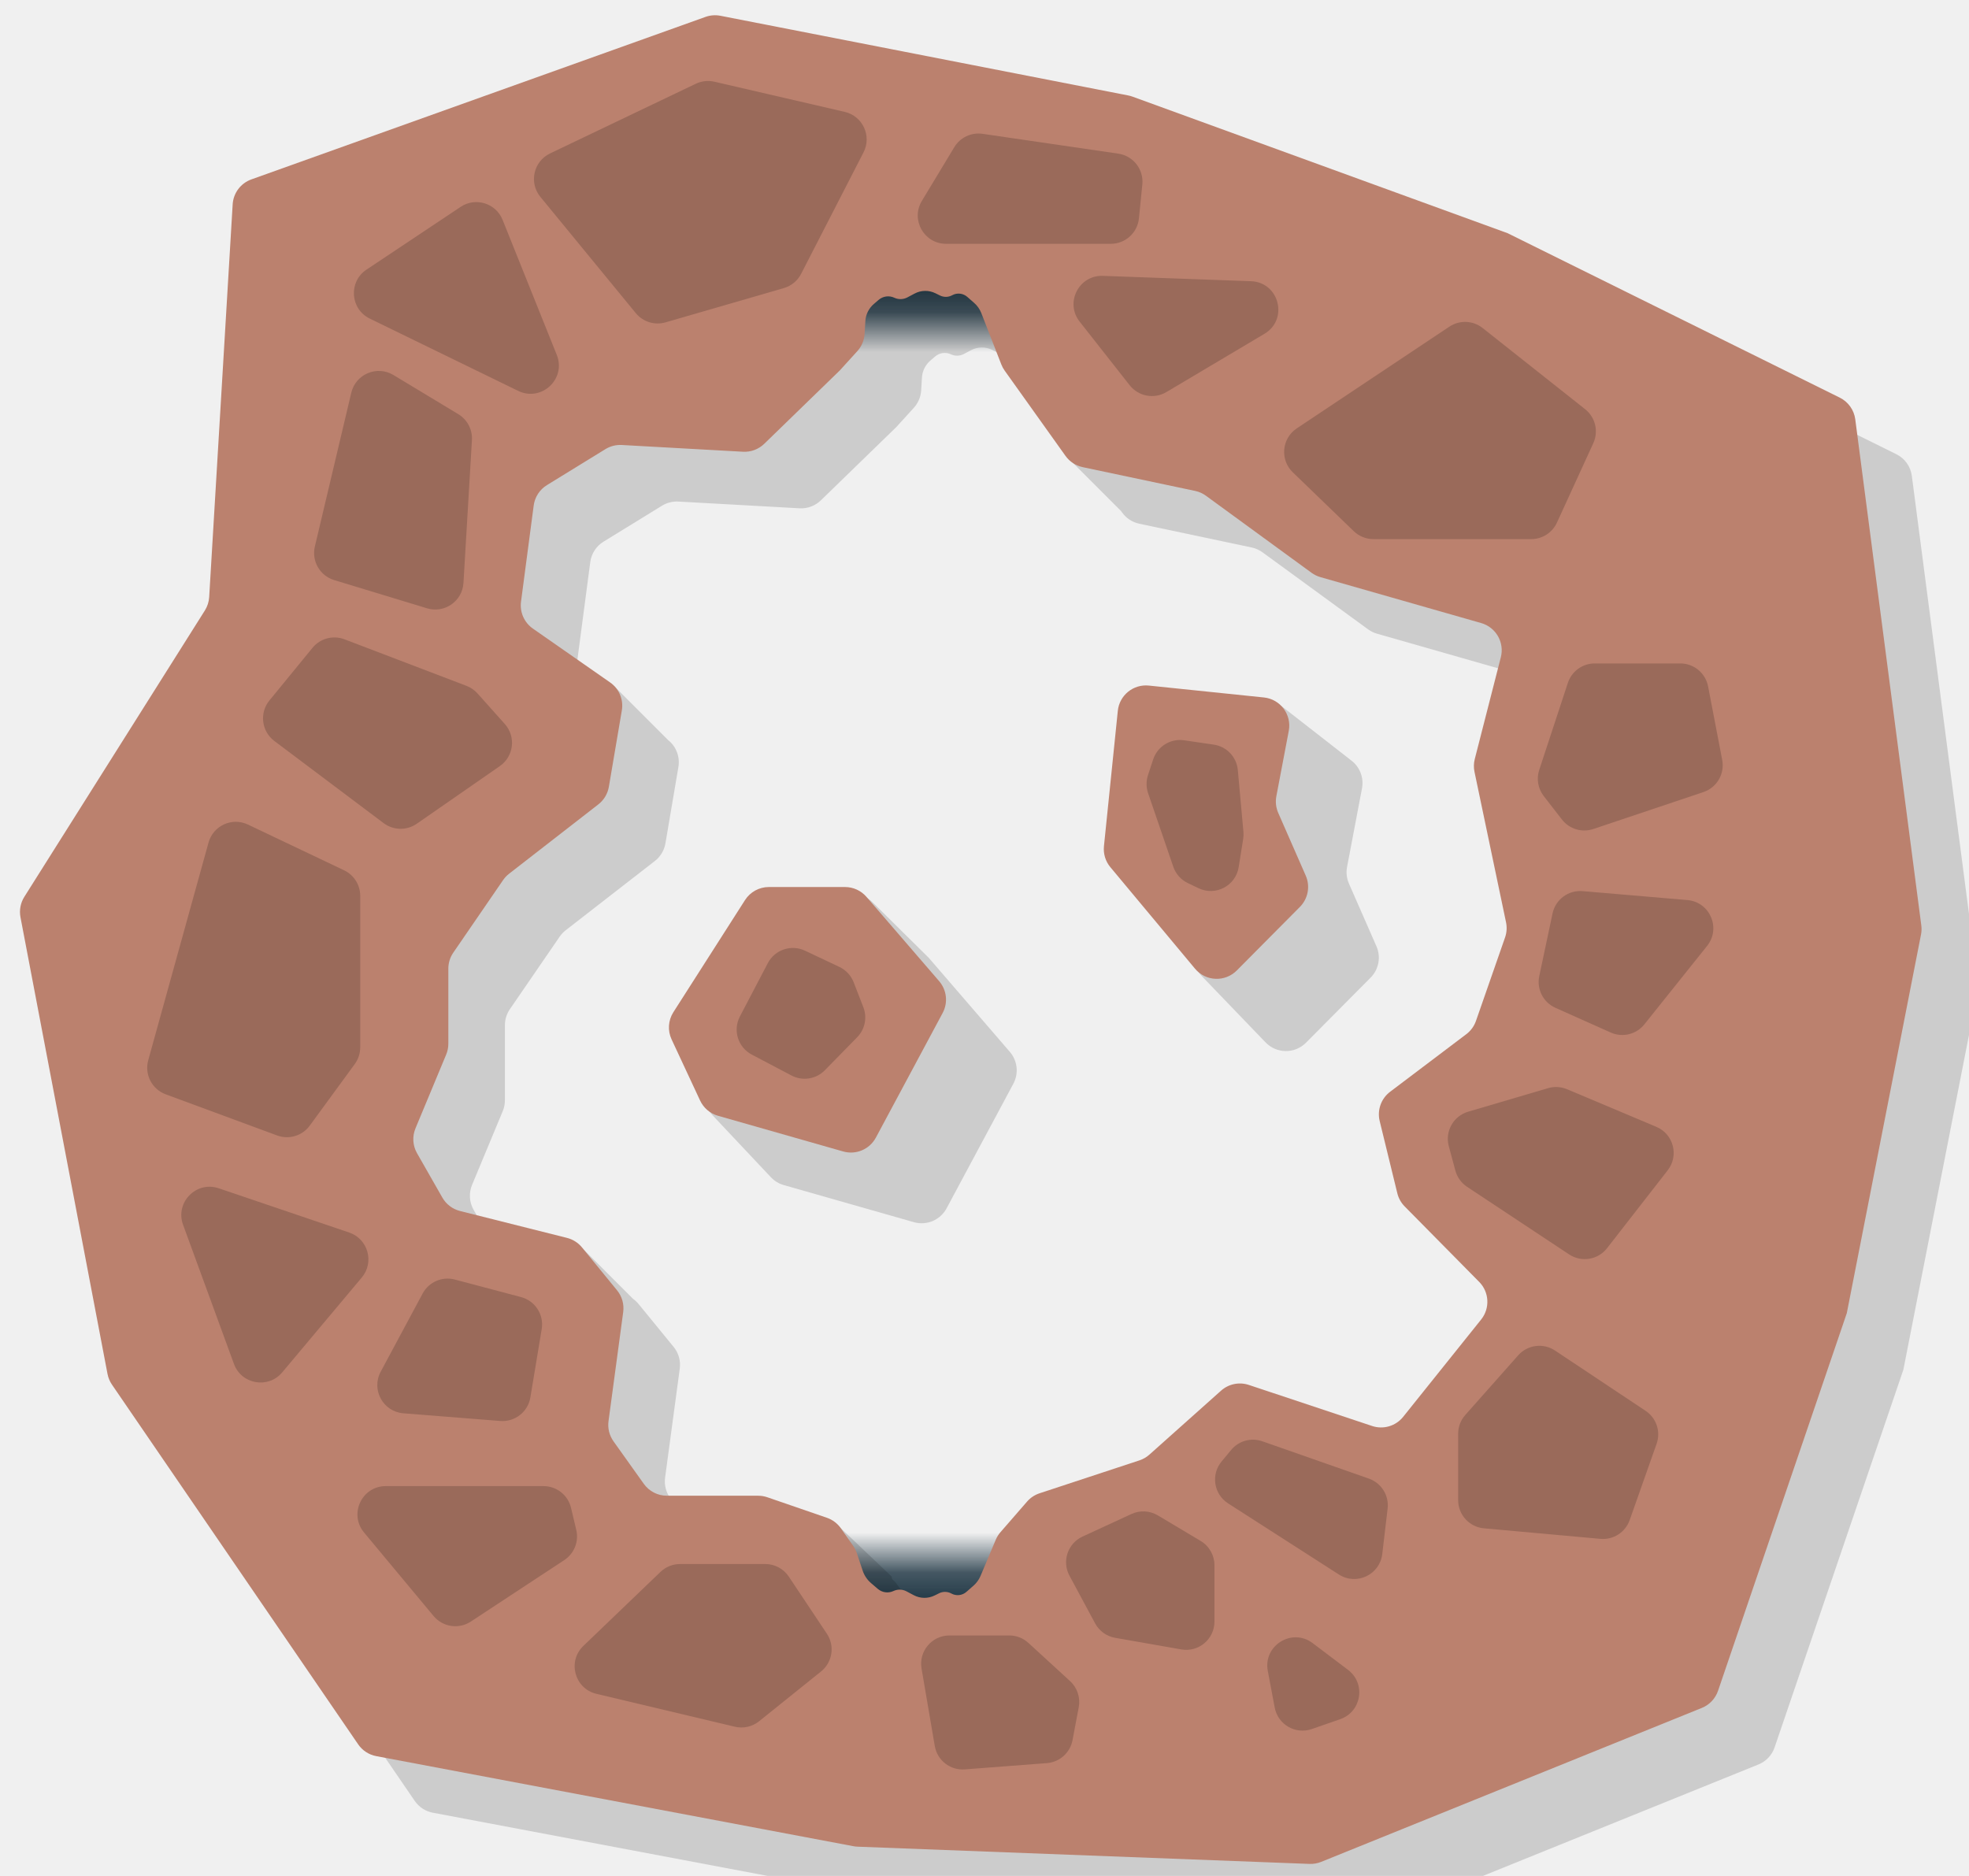
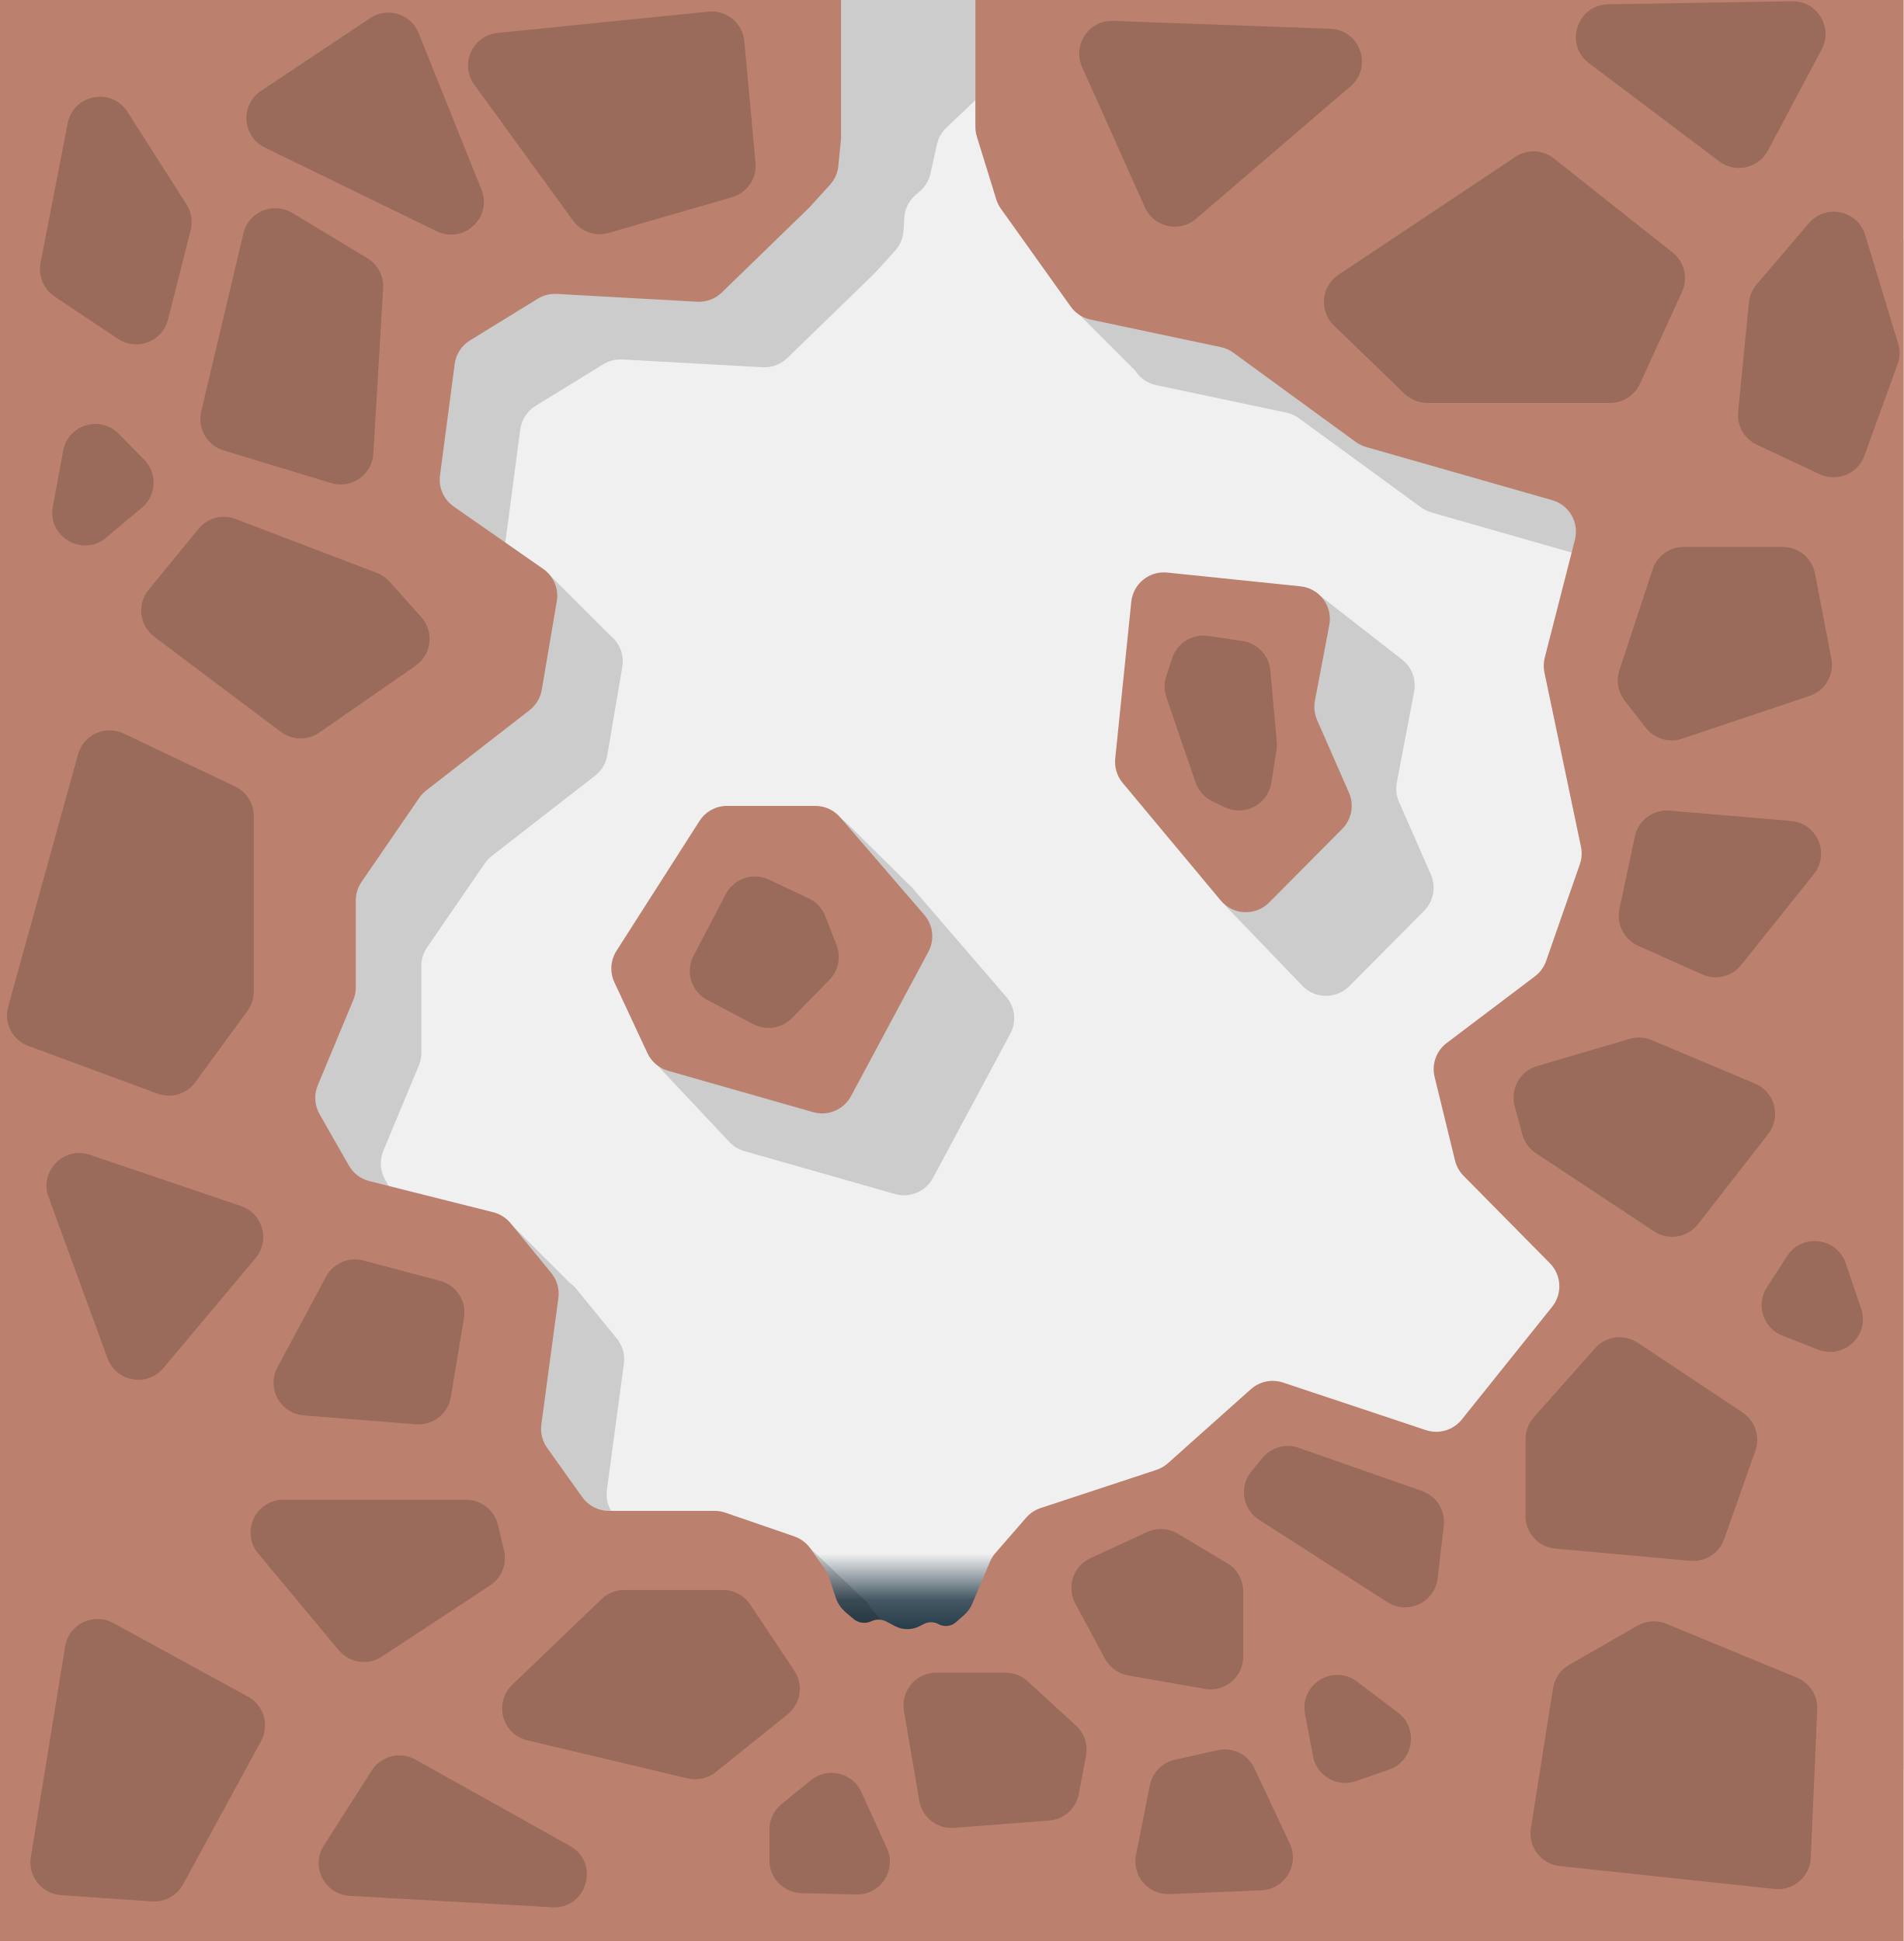
- <svg xmlns="http://www.w3.org/2000/svg" width="6961" height="6632" viewBox="0 0 6961 6632" fill="none">
+ <svg xmlns="http://www.w3.org/2000/svg" width="5810" height="5925" viewBox="0 0 5810 5925" fill="none">
  <g id="walls" clip-path="url(#clip0_2237_3726)">
-     <rect id="exitDarkness" x="2880" y="942" width="780" height="303" fill="url(#paint0_linear_2237_3726)" />
-     <rect id="exitDarkness_2" width="780" height="303" transform="matrix(1 0 0 -1 2880 5722)" fill="url(#paint1_linear_2237_3726)" />
+     <rect id="exitDarkness" width="780" height="303" transform="matrix(1 0 0 -1 2381 5046)" fill="url(#paint0_linear_2237_3726)" />
    <g id="Group 127">
-       <path id="shadow" fill-rule="evenodd" clip-rule="evenodd" d="M2746.98 255.772C2729.32 252.322 2711.06 253.7 2694.11 259.763L1088.69 834.247C1050.97 847.743 1024.95 882.445 1022.56 922.431L939.533 2310.86C938.527 2327.68 933.289 2343.97 924.303 2358.23L286.017 3370.66C272.511 3392.09 267.636 3417.84 272.377 3442.71L580.089 5057.48C582.669 5071.01 588.017 5083.87 595.799 5095.24L1466.15 6366.88C1481.1 6388.73 1504.11 6403.76 1530.12 6408.67L3217.19 6727.12C3222.06 6728.04 3226.98 6728.6 3231.93 6728.78L4829.57 6789.68C4843.7 6790.22 4857.78 6787.76 4870.88 6782.46L6216.6 6238.15C6243.53 6227.26 6264.39 6205.2 6273.76 6177.72L6729 4842.5L6991.36 3504C6993.44 3493.4 6993.79 3482.54 6992.39 3471.83L6758.91 1682.48C6754.59 1649.37 6734.04 1620.61 6704.12 1605.8L5530 1024.5L4203.85 541.677C4198.96 539.895 4193.93 538.498 4188.82 537.499L2746.98 255.772ZM4027.6 1851.56C4003.1 1846.37 3981.43 1832.19 3966.88 1811.79L3963.36 1806.86L3787.5 1631L3822.46 1609.36L3751.74 1510.24C3746.93 1503.5 3742.98 1496.18 3739.97 1488.46L3669.34 1307.16C3663.92 1293.26 3655.24 1280.86 3644.02 1271.02L3619.6 1249.59C3604.83 1236.63 3583.53 1234.31 3566.32 1243.77C3552.96 1251.12 3536.85 1251.48 3523.18 1244.73L3507.13 1236.82C3483.81 1225.32 3456.39 1225.71 3433.41 1237.87L3407.74 1251.46C3393.42 1259.04 3376.37 1259.47 3361.69 1252.61C3343.31 1244.02 3321.6 1246.98 3306.2 1260.19L3289.27 1274.7C3271.52 1289.91 3260.71 1311.68 3259.32 1335.01L3256.61 1380.31C3255.24 1403.08 3246.13 1424.71 3230.79 1441.59L3169 1509.59L2901.95 1768.95C2881.9 1788.42 2854.63 1798.62 2826.73 1797.07L2398.26 1773.24C2377.91 1772.11 2357.69 1777.22 2340.33 1787.9L2133.54 1915.07C2107.89 1930.84 2090.71 1957.33 2086.78 1987.18L2041.95 2327.2C2037.07 2364.24 2053.24 2400.92 2083.89 2422.29L2135.93 2458.58L2171.5 2426L2361.81 2616.31C2390.36 2638.87 2404.53 2675.33 2398.39 2711.5L2352.51 2981.64C2348.32 3006.31 2335.04 3028.52 2315.27 3043.87L1999.79 3288.95C1991.65 3295.28 1984.53 3302.83 1978.69 3311.33L1802.55 3567.93C1791.12 3584.58 1785 3604.31 1785 3624.52V3890.03C1785 3903.21 1782.39 3916.27 1777.33 3928.44L1668.86 4189.16C1656.97 4217.76 1658.99 4250.25 1674.34 4277.15L1763.87 4433.98C1777.37 4457.63 1799.93 4474.75 1826.34 4481.39L2009.85 4527.52L1964.5 4441L2039.5 4393.5L2237.78 4591.78C2245.08 4596.94 2251.71 4603.1 2257.45 4610.12L2381.52 4761.89C2399.05 4783.33 2406.9 4811.08 2403.21 4838.52L2351.27 5224.32C2347.89 5249.49 2354.2 5275.01 2368.95 5295.7L2476.09 5446.04C2494.86 5472.37 2525.2 5488 2557.53 5488H2880.26C2891.34 5488 2902.35 5489.84 2912.82 5493.45L2914.63 5494.07L2957.5 5388.5L3152 5573.5L3154.22 5583.2C3161.19 5588.92 3167.39 5595.59 3172.63 5603.06L3216.11 5665.05C3221.68 5672.97 3226.06 5681.67 3229.12 5690.85L3249.74 5752.73C3255.47 5769.92 3265.77 5785.23 3279.53 5797.02L3303.2 5817.31C3318.6 5830.52 3340.31 5833.48 3358.69 5824.89C3373.37 5818.03 3390.42 5818.46 3404.74 5826.04L3430.41 5839.63C3453.39 5851.79 3480.81 5852.19 3504.13 5840.68L3520.18 5832.77C3533.85 5826.02 3549.96 5826.38 3563.32 5833.73C3580.53 5843.19 3601.83 5840.87 3616.6 5827.91L3641.77 5805.83C3652.51 5796.4 3660.97 5784.65 3666.52 5771.48L3720.29 5643.66C3724.41 5633.89 3730.04 5624.84 3737 5616.84L3830.95 5508.76C3842.77 5495.17 3858.03 5485.03 3875.12 5479.39L4228.23 5363.01C4241.27 5358.72 4253.28 5351.78 4263.53 5342.64L4516.78 5116.58C4543.51 5092.72 4580.97 5084.98 4614.97 5096.31L5050.92 5241.49C5090.63 5254.72 5134.38 5241.81 5160.55 5209.15L5436.35 4864.95C5468.08 4825.35 5465.12 4768.27 5429.48 4732.17L5165.92 4465.17C5153.21 4452.3 5144.23 4436.22 5139.94 4418.65L5077.6 4163.36C5068.13 4124.6 5082.61 4083.92 5114.45 4059.86L5383.84 3856.26C5399.59 3844.35 5411.47 3828.05 5417.97 3809.4L5520.85 3514.24C5526.84 3497.07 5528.03 3478.6 5524.3 3460.81L5412.77 2928.78C5409.63 2913.79 5409.97 2898.29 5413.77 2883.46L5505.87 2523.73C5519.3 2471.27 5488.54 2417.65 5436.47 2402.78L4868.1 2240.39C4856.79 2237.15 4846.14 2231.95 4836.63 2225.02L4463.3 1952.62C4451.9 1944.3 4438.86 1938.49 4425.04 1935.57L4027.6 1851.56ZM3083.9 3189.06L3283.22 3386L3570.16 3718.81C3597.18 3750.14 3602.11 3794.87 3582.57 3831.34L3346.46 4271.97C3324.24 4313.43 3276.14 4333.8 3230.9 4320.91L2770.83 4189.74C2753.48 4184.8 2737.79 4175.25 2725.43 4162.12L2519.01 3942.85C2505.01 3927.98 2495.9 3909.17 2492.9 3888.95L2469.78 3732.81C2466.68 3711.81 2470.33 3690.38 2480.21 3671.6L2723.25 3209.64C2740.87 3176.15 2775.89 3155.47 2813.73 3156.22L3015.59 3160.21C3041.21 3160.72 3065.67 3171.04 3083.9 3189.06ZM4617.1 3686.38L4845.56 3456.29C4874.49 3427.15 4882.67 3383.29 4866.18 3345.68L4768.94 3123.88C4760.84 3105.39 4758.52 3084.89 4762.28 3065.06L4815.1 2786.99C4822.1 2750.16 4807.91 2712.51 4778.34 2689.46L4536.36 2500.82C4521.43 2489.18 4503.5 2482.02 4484.65 2480.17L4210.28 2453.22C4159.7 2448.25 4113.43 2482.02 4102.74 2531.72L3997.38 3021.71C3991.7 3048.11 3996.94 3075.68 4011.91 3098.15L4237.54 3437.05C4240.84 3442.01 4244.58 3446.66 4248.71 3450.95L4474.06 3685.25C4512.97 3725.7 4577.55 3726.22 4617.1 3686.38Z" fill="black" fill-opacity="0.15" />
-       <path id="rock" fill-rule="evenodd" clip-rule="evenodd" d="M2494.11 59.763C2511.06 53.7 2529.32 52.322 2546.98 55.772L3988.82 337.499C3993.93 338.498 3998.96 339.895 4003.85 341.677L5330 824.5L6504.12 1405.8C6534.04 1420.61 6554.59 1449.37 6558.91 1482.48L6792.39 3271.83C6793.79 3282.54 6793.44 3293.4 6791.36 3304L6529 4642.5L6073.76 5977.72C6064.39 6005.2 6043.53 6027.26 6016.6 6038.15L4670.88 6582.46C4657.78 6587.76 4643.7 6590.22 4629.57 6589.68L3031.93 6528.78C3026.98 6528.6 3022.06 6528.04 3017.19 6527.12L1330.12 6208.67C1304.11 6203.76 1281.1 6188.73 1266.15 6166.88L395.799 4895.24C388.017 4883.87 382.669 4871.01 380.089 4857.48L72.377 3242.71C67.636 3217.84 72.511 3192.09 86.017 3170.66L724.303 2158.23C733.289 2143.97 738.527 2127.68 739.533 2110.86L822.557 722.431C824.949 682.444 850.971 647.743 888.687 634.247L2494.11 59.763ZM3766.88 1611.79C3781.43 1632.19 3803.1 1646.37 3827.61 1651.56L4225.04 1735.57C4238.86 1738.49 4251.9 1744.3 4263.3 1752.62L4636.63 2025.02C4646.14 2031.95 4656.79 2037.15 4668.1 2040.39L5236.47 2202.78C5288.54 2217.65 5319.3 2271.27 5305.87 2323.73L5213.77 2683.46C5209.97 2698.29 5209.63 2713.79 5212.77 2728.78L5324.3 3260.81C5328.03 3278.6 5326.84 3297.07 5320.85 3314.24L5217.97 3609.4C5211.47 3628.05 5199.59 3644.35 5183.84 3656.26L4914.45 3859.86C4882.61 3883.92 4868.13 3924.6 4877.6 3963.36L4939.94 4218.65C4944.23 4236.22 4953.21 4252.3 4965.92 4265.17L5229.48 4532.17C5265.12 4568.27 5268.08 4625.35 5236.35 4664.95L4960.55 5009.15C4934.38 5041.81 4890.63 5054.72 4850.92 5041.49L4414.97 4896.31C4380.97 4884.98 4343.51 4892.72 4316.78 4916.58L4063.53 5142.64C4053.28 5151.78 4041.27 5158.72 4028.23 5163.01L3675.12 5279.39C3658.03 5285.03 3642.77 5295.17 3630.95 5308.76L3537 5416.84C3530.04 5424.84 3524.41 5433.89 3520.29 5443.66L3466.52 5571.48C3460.97 5584.65 3452.51 5596.4 3441.77 5605.83L3416.6 5627.91C3401.83 5640.87 3380.54 5643.19 3363.32 5633.73V5633.73C3349.96 5626.38 3333.85 5626.02 3320.18 5632.77L3304.13 5640.68C3280.81 5652.19 3253.39 5651.79 3230.41 5639.63L3204.74 5626.04C3190.42 5618.46 3173.37 5618.03 3158.69 5624.89V5624.89C3140.31 5633.48 3118.6 5630.52 3103.2 5617.31L3079.53 5597.02C3065.77 5585.23 3055.47 5569.92 3049.74 5552.72L3029.12 5490.85C3026.06 5481.67 3021.68 5472.97 3016.11 5465.05L2972.63 5403.06C2960.52 5385.8 2943.26 5372.8 2923.32 5365.94L2712.82 5293.45C2702.35 5289.84 2691.34 5288 2680.26 5288H2357.53C2325.2 5288 2294.86 5272.37 2276.09 5246.04L2168.95 5095.7C2154.2 5075.01 2147.89 5049.49 2151.27 5024.32L2203.21 4638.52C2206.9 4611.08 2199.05 4583.33 2181.52 4561.89L2057.45 4410.12C2043.84 4393.48 2025.25 4381.67 2004.41 4376.43L1626.34 4281.39C1599.93 4274.75 1577.37 4257.63 1563.87 4233.98L1474.34 4077.15C1458.99 4050.25 1456.97 4017.76 1468.86 3989.16L1577.33 3728.44C1582.39 3716.27 1585 3703.21 1585 3690.03V3424.52C1585 3404.31 1591.12 3384.58 1602.56 3367.93L1778.69 3111.33C1784.53 3102.83 1791.65 3095.28 1799.79 3088.95L2115.27 2843.87C2135.04 2828.52 2148.32 2806.31 2152.51 2781.64L2198.39 2511.5C2204.87 2473.35 2188.74 2434.87 2157 2412.74L1883.89 2222.29C1853.24 2200.92 1837.07 2164.24 1841.95 2127.2L1886.78 1787.18C1890.72 1757.33 1907.89 1730.84 1933.54 1715.07L2140.33 1587.9C2157.69 1577.22 2177.91 1572.11 2198.26 1573.24L2626.73 1597.07C2654.63 1598.62 2681.9 1588.42 2701.95 1568.95L2969 1309.59L3030.79 1241.59C3046.13 1224.71 3055.24 1203.08 3056.61 1180.31L3059.32 1135.01C3060.71 1111.68 3071.52 1089.91 3089.27 1074.7L3106.2 1060.19C3121.6 1046.98 3143.31 1044.02 3161.69 1052.61V1052.61C3176.37 1059.47 3193.42 1059.04 3207.74 1051.46L3233.41 1037.87C3256.39 1025.71 3283.81 1025.31 3307.13 1036.82L3323.18 1044.73C3336.85 1051.48 3352.96 1051.12 3366.32 1043.77V1043.77C3383.54 1034.31 3404.83 1036.63 3419.6 1049.59L3444.02 1071.02C3455.24 1080.86 3463.92 1093.26 3469.34 1107.16L3539.97 1288.46C3542.98 1296.18 3546.93 1303.5 3551.74 1310.24L3766.88 1611.79Z" fill="#BB816E" />
-       <path id="wall" d="M2718.13 3136H2987.4C3016.49 3136 3044.14 3148.67 3063.13 3170.7L3320.16 3468.81C3347.18 3500.14 3352.11 3544.87 3332.57 3581.34L3096.46 4021.97C3074.24 4063.43 3026.14 4083.8 2980.9 4070.91L2538.24 3944.71C2510.35 3936.75 2487.28 3917.08 2475.02 3890.8L2374.22 3674.61C2359.76 3643.6 2362.16 3607.34 2380.59 3578.51L2633.86 3182.15C2652.23 3153.4 2684 3136 2718.13 3136Z" fill="#BB816E" />
-       <path id="wall_2" d="M4224.64 3424.62L3925.47 3065.84C3908.22 3045.16 3900.05 3018.4 3902.79 2991.61L3951.8 2513.07C3957.43 2458.09 4006.59 2418.11 4061.56 2423.79L4468.22 2465.81C4526.48 2471.83 4567.12 2526.4 4556.19 2583.94L4512.28 2815.06C4508.52 2834.89 4510.84 2855.39 4518.94 2873.88L4616.18 3095.68C4632.67 3133.29 4624.49 3177.15 4595.56 3206.29L4372.41 3431.04C4330.88 3472.86 4262.38 3469.88 4224.64 3424.62Z" fill="#BB816E" />
+       <g id="shadow">
+         <path id="shadow_2" fill-rule="evenodd" clip-rule="evenodd" d="M2438.44 -516.715L2221 -425.5L589.687 158.247C551.971 171.743 525.949 206.445 523.557 246.431L440.533 1634.86C439.527 1651.68 434.289 1667.97 425.303 1682.23L-212.983 2694.66C-226.489 2716.09 -231.364 2741.84 -226.623 2766.71L81.089 4381.48C83.669 4395.01 89.017 4407.87 96.799 4419.24L967.15 5690.88C982.103 5712.73 1005.11 5727.76 1031.12 5732.67L2718.19 6051.12C2723.06 6052.04 2727.98 6052.6 2732.93 6052.78L4330.57 6113.68C4344.7 6114.22 4358.78 6111.76 4371.88 6106.46L5717.6 5562.15C5744.53 5551.26 5765.39 5529.2 5774.76 5501.72L6230 4166.5L6492.36 2828C6494.44 2817.4 6494.79 2806.54 6493.39 2795.83L6259.91 1006.48C6255.59 973.372 6235.04 944.608 6205.12 929.796L5031 348.5L3645.7 -509.514C3629.88 -519.31 3611.64 -524.5 3593.04 -524.5H2477.13C2463.84 -524.5 2450.69 -521.853 2438.44 -516.715ZM3528.6 1175.56C3504.1 1170.37 3482.43 1156.19 3467.88 1135.79L3464.36 1130.86L3288.5 955L3323.46 933.359L3252.74 834.239C3247.93 827.496 3243.98 820.182 3240.97 812.464L3170.96 632.753C3165.13 617.804 3155.8 604.476 3143.74 593.894L3139.82 590.459C3112.74 566.692 3100.54 530.194 3107.88 494.918L3131.64 380.797C3145.33 315.031 3083.47 258.678 3019.26 278.424C3006.26 282.421 2994.36 289.366 2984.49 298.717L2888.65 389.513C2874.21 403.193 2864.18 420.868 2859.84 440.28L2839.76 530.046C2835.05 551.115 2823.64 570.093 2807.25 584.143L2794.71 594.893C2774.12 612.537 2761.59 637.783 2759.97 664.846L2757.61 704.309C2756.24 727.083 2747.13 748.706 2731.79 765.591L2670 833.586L2402.95 1092.95C2382.9 1112.42 2355.63 1122.62 2327.73 1121.07L1899.26 1097.24C1878.91 1096.11 1858.69 1101.22 1841.33 1111.9L1634.54 1239.07C1608.89 1254.84 1591.71 1281.33 1587.78 1311.18L1542.95 1651.2C1538.07 1688.24 1554.24 1724.92 1584.89 1746.29L1636.93 1782.58L1672.5 1750L1862.81 1940.31C1891.36 1962.87 1905.53 1999.33 1899.39 2035.5L1853.51 2305.64C1849.32 2330.31 1836.04 2352.52 1816.27 2367.87L1500.79 2612.95C1492.65 2619.28 1485.53 2626.83 1479.69 2635.33L1303.56 2891.93C1292.12 2908.58 1286 2928.31 1286 2948.52V3214.03C1286 3227.21 1283.39 3240.27 1278.33 3252.44L1169.86 3513.16C1157.97 3541.76 1159.99 3574.25 1175.34 3601.15L1264.87 3757.98C1278.37 3781.63 1300.93 3798.75 1327.34 3805.39L1510.85 3851.52L1465.5 3765L1540.5 3717.5L1738.78 3915.78C1746.08 3920.95 1752.71 3927.1 1758.45 3934.12L1882.52 4085.89C1900.05 4107.33 1907.9 4135.08 1904.21 4162.52L1852.27 4548.32C1848.89 4573.49 1855.2 4599.01 1869.95 4619.7L1977.09 4770.04C1995.86 4796.37 2026.2 4812 2058.53 4812H2381.26C2392.34 4812 2403.35 4813.84 2413.82 4817.45L2415.63 4818.07L2458.5 4712.5L2653 4897.5L2655.22 4907.2C2662.19 4912.92 2668.39 4919.59 2673.63 4927.06L2717.11 4989.05C2722.68 4996.97 2727.06 5005.67 2730.12 5014.85L2750.74 5076.73C2756.47 5093.92 2766.77 5109.23 2780.53 5121.02L2804.2 5141.31C2819.6 5154.52 2841.31 5157.48 2859.69 5148.89C2874.37 5142.03 2891.42 5142.46 2905.74 5150.04L2931.41 5163.63C2954.39 5175.79 2981.81 5176.19 3005.13 5164.68L3021.18 5156.77C3034.85 5150.02 3050.96 5150.38 3064.32 5157.73C3081.53 5167.19 3102.83 5164.87 3117.6 5151.91L3142.77 5129.83C3153.51 5120.4 3161.97 5108.65 3167.52 5095.48L3221.29 4967.66C3225.41 4957.89 3231.04 4948.84 3238 4940.84L3331.95 4832.76C3343.77 4819.17 3359.03 4809.02 3376.12 4803.39L3729.23 4687.01C3742.27 4682.72 3754.28 4675.78 3764.53 4666.64L4017.78 4440.58C4044.51 4416.72 4081.97 4408.98 4115.97 4420.31L4551.92 4565.49C4591.63 4578.72 4635.38 4565.81 4661.55 4533.15L4937.35 4188.95C4969.08 4149.35 4966.12 4092.27 4930.48 4056.17L4666.92 3789.17C4654.21 3776.3 4645.23 3760.22 4640.94 3742.65L4578.6 3487.36C4569.13 3448.6 4583.61 3407.92 4615.45 3383.86L4884.84 3180.26C4900.59 3168.35 4912.47 3152.05 4918.97 3133.4L5021.85 2838.24C5027.84 2821.07 5029.03 2802.6 5025.3 2784.81L4913.77 2252.78C4910.63 2237.79 4910.97 2222.29 4914.77 2207.46L5006.87 1847.73C5020.3 1795.27 4989.54 1741.65 4937.47 1726.78L4369.1 1564.39C4357.79 1561.15 4347.14 1555.95 4337.63 1549.02L3964.3 1276.62C3952.9 1268.3 3939.86 1262.49 3926.04 1259.57L3528.6 1175.56ZM2584.9 2513.06L2784.22 2710L3071.16 3042.81C3098.18 3074.14 3103.11 3118.87 3083.57 3155.34L2847.46 3595.97C2825.24 3637.43 2777.14 3657.8 2731.9 3644.91L2271.83 3513.74C2254.48 3508.8 2238.79 3499.25 2226.43 3486.12L2020.01 3266.85C2006.01 3251.97 1996.9 3233.16 1993.9 3212.95L1970.78 3056.81C1967.68 3035.81 1971.33 3014.38 1981.21 2995.6L2224.25 2533.64C2241.87 2500.15 2276.89 2479.47 2314.73 2480.22L2516.59 2484.21C2542.21 2484.72 2566.67 2495.04 2584.9 2513.06ZM4118.1 3010.38L4346.56 2780.29C4375.49 2751.15 4383.67 2707.29 4367.18 2669.68L4269.94 2447.87C4261.84 2429.39 4259.52 2408.89 4263.28 2389.06L4316.1 2110.99C4323.1 2074.16 4308.91 2036.51 4279.34 2013.46L4037.36 1824.82C4022.43 1813.18 4004.5 1806.02 3985.65 1804.17L3711.28 1777.22C3660.7 1772.25 3614.43 1806.02 3603.74 1855.72L3498.38 2345.71C3492.7 2372.11 3497.94 2399.68 3512.91 2422.15L3738.54 2761.05C3741.84 2766.01 3745.58 2770.66 3749.71 2774.95L3975.06 3009.25C4013.97 3049.7 4078.55 3050.22 4118.1 3010.38Z" fill="black" fill-opacity="0.15" />
+       </g>
+       <path id="rock" d="M3328.6 975.555L3726.04 1059.57C3739.86 1062.49 3752.9 1068.3 3764.3 1076.62L4137.63 1349.02C4147.14 1355.95 4157.79 1361.15 4169.1 1364.39L4737.47 1526.78C4789.54 1541.65 4820.3 1595.27 4806.87 1647.73L4714.77 2007.46C4710.97 2022.29 4710.63 2037.79 4713.77 2052.78L4825.3 2584.81C4829.03 2602.6 4827.84 2621.07 4821.85 2638.24L4718.97 2933.4C4712.47 2952.05 4700.59 2968.35 4684.84 2980.26L4415.45 3183.86C4383.61 3207.92 4369.13 3248.6 4378.6 3287.36L4440.94 3542.65C4445.23 3560.22 4454.21 3576.3 4466.92 3589.17L4730.48 3856.17C4766.12 3892.27 4769.08 3949.35 4737.35 3988.95L4461.55 4333.15C4435.38 4365.81 4391.63 4378.72 4351.92 4365.49L3915.97 4220.31C3881.97 4208.98 3844.51 4216.72 3817.78 4240.58L3564.53 4466.64C3554.28 4475.78 3542.27 4482.72 3529.23 4487.01L3176.12 4603.39C3159.02 4609.02 3143.77 4619.17 3131.95 4632.76L3038 4740.84C3031.04 4748.84 3025.4 4757.89 3021.29 4767.66L2967.51 4895.48C2961.97 4908.65 2953.51 4920.4 2942.76 4929.83L2917.6 4951.91C2902.83 4964.87 2881.53 4967.19 2864.32 4957.73C2850.96 4950.38 2834.85 4950.02 2821.18 4956.77L2805.13 4964.68C2781.81 4976.19 2754.39 4975.79 2731.41 4963.63L2705.74 4950.04C2691.42 4942.46 2674.37 4942.03 2659.69 4948.89C2641.31 4957.48 2619.6 4954.52 2604.2 4941.31L2580.53 4921.02C2566.77 4909.23 2556.47 4893.92 2550.74 4876.73L2530.12 4814.85C2527.05 4805.67 2522.68 4796.97 2517.11 4789.05L2473.63 4727.06C2461.52 4709.8 2444.26 4696.8 2424.32 4689.94L2213.82 4617.45C2203.35 4613.84 2192.34 4612 2181.26 4612H1858.53C1826.2 4612 1795.86 4596.37 1777.09 4570.04L1669.95 4419.7C1655.2 4399.01 1648.89 4373.49 1652.27 4348.32L1704.21 3962.52C1707.9 3935.08 1700.05 3907.33 1682.52 3885.89L1558.45 3734.12C1544.84 3717.48 1526.25 3705.67 1505.41 3700.43L1127.34 3605.39C1100.93 3598.75 1078.37 3581.63 1064.87 3557.98L975.344 3401.15C959.99 3374.25 957.966 3341.76 969.862 3313.16L1078.33 3052.44C1083.39 3040.27 1086 3027.21 1086 3014.03V2748.52C1086 2728.31 1092.12 2708.58 1103.55 2691.93L1279.69 2435.33C1285.53 2426.83 1292.65 2419.28 1300.79 2412.95L1616.27 2167.87C1636.04 2152.52 1649.32 2130.31 1653.51 2105.64L1699.39 1835.5C1705.87 1797.35 1689.74 1758.87 1658 1736.74L1384.89 1546.29C1354.24 1524.92 1338.07 1488.24 1342.95 1451.2L1387.78 1111.18C1391.71 1081.33 1408.89 1054.84 1434.54 1039.07L1641.33 911.902C1658.69 901.223 1678.91 896.106 1699.26 897.238L2127.73 921.066C2155.63 922.617 2182.9 912.424 2202.95 892.955L2470 633.585L2533.23 564.011C2547.69 548.096 2556.64 527.942 2558.74 506.54L2567 422.5V-32.103C2567 -86.899 2522.9 -131.489 2468.11 -132.097L8.109 -159.379C-47.55 -159.996 -93 -115.047 -93 -59.385L-93 5997.69C-93 6053.04 -48.04 6097.86 7.309 6097.69L5783.94 6079.81C5838.8 6079.64 5883.28 6035.3 5883.63 5980.44L5921.86 -19.863C5922.21 -75.339 5877.34 -120.5 5821.86 -120.5H3077C3021.77 -120.5 2977 -75.728 2977 -20.5V387.396C2977 397.409 2978.5 407.364 2981.46 416.93L3040.74 608.674C3043.89 618.882 3048.66 628.519 3054.87 637.217L3267.88 935.794C3282.43 956.186 3304.1 970.375 3328.6 975.555Z" fill="#BB816E" />
+       <path id="wall" d="M2219.13 2460H2488.4C2517.49 2460 2545.14 2472.67 2564.13 2494.7L2821.16 2792.81C2848.18 2824.14 2853.11 2868.87 2833.57 2905.34L2597.46 3345.97C2575.24 3387.43 2527.14 3407.8 2481.9 3394.91L2039.24 3268.71C2011.35 3260.75 1988.28 3241.08 1976.02 3214.8L1875.22 2998.61C1860.76 2967.6 1863.16 2931.34 1881.59 2902.51L2134.86 2506.15C2153.23 2477.4 2185 2460 2219.13 2460Z" fill="#BB816E" />
+       <path id="wall_2" d="M3725.64 2748.62L3426.47 2389.84C3409.22 2369.16 3401.05 2342.4 3403.79 2315.61L3452.8 1837.07C3458.43 1782.09 3507.59 1742.11 3562.56 1747.79L3969.22 1789.81C4027.48 1795.83 4068.12 1850.4 4057.19 1907.94L4013.28 2139.06C4009.52 2158.89 4011.84 2179.39 4019.94 2197.88L4117.18 2419.68C4133.67 2457.29 4125.49 2501.15 4096.56 2530.29L3873.41 2755.04C3831.88 2796.86 3763.38 2793.88 3725.64 2748.62Z" fill="#BB816E" />
      <g id="inside">
-         <path d="M2247.69 1107.05L1910.44 696.126C1869.27 645.955 1886.05 570.462 1944.61 542.467L2459.92 296.098C2480.37 286.324 2503.52 283.783 2525.6 288.893L2986.44 395.555C3049.91 410.245 3082.61 480.73 3052.84 538.677L2832.21 968.144C2819.63 992.625 2797.52 1010.84 2771.08 1018.5L2352.81 1139.66C2314.4 1150.79 2273.05 1137.96 2247.69 1107.05Z" fill="#9A6A5A" />
-         <path d="M4291.01 2632.57L4186.26 2617.21C4138.14 2610.15 4091.92 2638.74 4076.75 2684.95L4058.46 2740.64C4051.67 2761.31 4051.81 2783.64 4058.86 2804.23L4147.91 3064.29C4156.6 3089.69 4175.14 3110.53 4199.36 3122.11L4237.19 3140.21C4297.49 3169.05 4368.57 3131.76 4379.09 3065.75L4395.03 2965.83C4396.34 2957.64 4396.62 2949.32 4395.88 2941.07L4376.1 2722.5C4371.94 2676.46 4336.76 2639.27 4291.01 2632.57Z" fill="#9A6A5A" />
-         <path d="M2615.77 3593.6L2714.48 3405.04C2739.36 3357.52 2797.29 3338.09 2845.79 3361L2967.43 3418.46C2990.59 3429.4 3008.67 3448.81 3017.94 3472.69L3052.18 3560.91C3066.38 3597.5 3057.86 3639.01 3030.4 3667.06L2916.11 3783.78C2885.19 3815.36 2837.2 3822.89 2798.09 3802.31L2657.8 3728.47C2609 3702.79 2590.2 3642.45 2615.77 3593.6Z" fill="#9A6A5A" />
-         <path d="M1620.27 1464.28L1390.88 1325.84C1332.85 1290.82 1257.52 1322.46 1241.9 1388.41L1113.15 1932.1C1100.98 1983.48 1130.85 2035.46 1181.37 2050.82L1509.6 2150.59C1571.48 2169.41 1634.68 2125.4 1638.5 2060.83L1668.43 1555.81C1670.62 1518.73 1652.08 1483.48 1620.27 1464.28Z" fill="#9A6A5A" />
-         <path d="M1784.7 2559.68L1688.2 2451.64C1677.56 2439.72 1664.21 2430.53 1649.27 2424.83L1217.86 2260.2C1177.64 2244.85 1132.1 2256.97 1104.83 2290.29L952.523 2476.35C916.51 2520.34 924.372 2585.47 969.818 2619.63L1356.25 2910.09C1390.72 2936 1437.92 2936.9 1473.35 2912.31L1767.12 2708.45C1816.47 2674.2 1824.71 2604.49 1784.7 2559.68Z" fill="#9A6A5A" />
-         <path d="M876.542 2915.16L1216.46 3076.86C1251.3 3093.44 1273.5 3128.58 1273.5 3167.17V3702.84C1273.5 3724.06 1266.75 3744.73 1254.22 3761.86L1095.06 3979.56C1068.69 4015.63 1021.59 4029.82 979.685 4014.35L585.776 3868.86C537.004 3850.85 510.172 3798.47 524.05 3748.36L737.211 2978.77C753.8 2918.88 820.422 2888.46 876.542 2915.16Z" fill="#9A6A5A" />
-         <path d="M1842.05 4585.72L1607.87 4523.72C1563.1 4511.87 1516.05 4532.31 1494.16 4573.12L1345.84 4849.64C1311.73 4913.22 1354.13 4990.89 1426.06 4996.6L1768.47 5023.74C1820.23 5027.85 1866.53 4991.65 1875.03 4940.42L1915.11 4698.75C1923.55 4647.87 1891.91 4598.92 1842.05 4585.72Z" fill="#9A6A5A" />
-         <path d="M1234.55 4357.54L773.253 4201.07C693.721 4174.1 618.372 4251.24 647.214 4330.12L827.107 4822.08C853.524 4894.32 948.208 4910.93 997.641 4852L1279.05 4516.51C1324.25 4462.62 1301.17 4380.13 1234.55 4357.54Z" fill="#9A6A5A" />
-         <path d="M2705.48 5529.5H2404.22C2378.41 5529.5 2353.6 5539.48 2334.98 5557.35L2062.37 5818.97C2005.24 5873.79 2031.46 5970.11 2108.49 5988.41L2597.89 6104.69C2627.93 6111.82 2659.58 6104.69 2683.65 6085.34L2902.7 5909.3C2943.06 5876.86 2951.98 5818.97 2923.26 5775.89L2788.69 5574.03C2770.14 5546.21 2738.92 5529.5 2705.48 5529.5Z" fill="#9A6A5A" />
-         <path d="M1921.48 5254H1590H1363.85C1279.09 5254 1232.77 5352.83 1286.99 5417.98L1532.83 5713.31C1565.39 5752.43 1622.14 5760.85 1664.65 5732.87L1994.98 5515.51C2030.11 5492.39 2047.03 5449.76 2037.3 5408.85L2018.77 5330.88C2008.06 5285.81 1967.8 5254 1921.48 5254Z" fill="#9A6A5A" />
-         <path d="M3568.09 5782H3356.51C3294.56 5782 3247.51 5837.75 3257.94 5898.82L3304.67 6172.66C3313.36 6223.57 3359.38 6259.49 3410.87 6255.55L3701.07 6233.35C3746.16 6229.9 3783.33 6196.62 3791.71 6152.18L3813.69 6035.65C3820.1 6001.67 3808.5 5966.78 3783.01 5943.41L3635.68 5808.3C3617.23 5791.38 3593.12 5782 3568.09 5782Z" fill="#9A6A5A" />
-         <path d="M4000.13 5352.59L3827.02 5432.46C3774.69 5456.61 3753.55 5519.87 3780.84 5570.62L3871.51 5739.25C3886.03 5766.24 3912.12 5785.09 3942.31 5790.39L4176.22 5831.42C4237.42 5842.16 4293.5 5795.07 4293.5 5732.93V5533.78C4293.5 5498.57 4274.98 5465.95 4244.74 5447.91L4093.27 5357.52C4064.94 5340.61 4030.09 5338.76 4000.13 5352.59Z" fill="#9A6A5A" />
-         <path d="M4318.6 5167.04L4352.6 5126.05C4379.29 5093.86 4423.19 5081.68 4462.65 5095.5L4839.38 5227.5C4883.57 5242.99 4911.1 5287.07 4905.63 5333.58L4886.72 5494.12C4878.07 5567.51 4795.56 5606.49 4733.38 5566.57L4341.56 5315.03C4291.03 5282.59 4280.28 5213.26 4318.6 5167.04Z" fill="#9A6A5A" />
-         <path d="M4506.48 6037.01L4482.03 5907.45C4465.07 5817.6 4567.63 5753.99 4640.58 5809.12L4765.72 5903.69C4829.48 5951.87 4813.75 6051.69 4738.26 6077.93L4637.58 6112.92C4579.86 6132.97 4517.82 6097.04 4506.48 6037.01Z" fill="#9A6A5A" />
-         <path d="M5180.18 5002.6L5367.24 4791.64C5400.35 4754.3 5455.93 4747.08 5497.47 4774.74L5817.7 4987.87C5855.81 5013.23 5871.83 5061.23 5856.59 5104.4L5761.38 5374.19C5746.15 5417.31 5703.62 5444.62 5658.07 5440.5L5245.99 5403.23C5194.46 5398.57 5155 5355.37 5155 5303.64V5068.95C5155 5044.5 5163.96 5020.9 5180.18 5002.6Z" fill="#9A6A5A" />
-         <path d="M5145.17 4138.52L5121.93 4052.33C5107.79 3999.88 5138.1 3945.74 5190.21 3930.38L5472.79 3847.08C5494.91 3840.56 5518.61 3841.89 5539.87 3850.84L5855.75 3983.86C5916.39 4009.4 5936.27 4085.53 5895.85 4137.45L5681.4 4412.91C5649.3 4454.15 5590.85 4463.71 5547.27 4434.84L5186.5 4195.86C5166.2 4182.42 5151.5 4162.03 5145.17 4138.52Z" fill="#9A6A5A" />
-         <path d="M5441.75 3450.96L5488.69 3229.42C5499.15 3180.05 5544.74 3146.22 5595.01 3150.51L5965.51 3182.1C6045.15 3188.89 6085.03 3281.76 6035.11 3344.19L5813.3 3621.59C5784.86 3657.16 5735.97 3669.02 5694.39 3650.43L5498.76 3562.98C5455.73 3543.74 5431.98 3497.07 5441.75 3450.96Z" fill="#9A6A5A" />
-         <path d="M5441.63 2721.96L5542.88 2414.24C5556.38 2373.22 5594.68 2345.5 5637.87 2345.5H5940.38C5988.33 2345.5 6029.54 2379.54 6038.58 2426.64L6088.51 2686.64C6097.95 2735.81 6069.58 2784.38 6022.11 2800.31L5632.78 2930.93C5592.49 2944.45 5548.05 2931.01 5521.98 2897.44L5457.63 2814.53C5437.23 2788.25 5431.23 2753.56 5441.63 2721.96Z" fill="#9A6A5A" />
-         <path d="M4785.94 1877.94L4570.33 1669.76C4524.42 1625.43 4531.22 1550.02 4584.33 1514.62L5123.97 1154.86C5160.05 1130.8 5207.53 1132.74 5241.53 1159.67L5604.01 1446.79C5640.11 1475.39 5652.01 1524.95 5632.84 1566.82L5504.23 1847.64C5487.94 1883.2 5452.42 1906 5413.31 1906H4855.4C4829.48 1906 4804.58 1895.94 4785.94 1877.94Z" fill="#9A6A5A" />
-         <path d="M3993.76 1362.02L3816.83 1137.04C3764.19 1070.11 3813.95 972.215 3899.05 975.291L4422.79 994.221C4522.49 997.825 4556.02 1129.17 4470.26 1180.13L4123.44 1386.18C4080.28 1411.82 4024.79 1401.49 3993.76 1362.02Z" fill="#9A6A5A" />
-         <path d="M3927 862H3344.65C3266.81 862 3218.81 776.977 3259.04 710.329L3373.67 520.384C3394.47 485.918 3433.91 467.285 3473.74 473.105L3953.44 543.186C4006.35 550.915 4043.81 598.887 4038.49 652.086L4026.5 771.95C4021.39 823.071 3978.38 862 3927 862Z" fill="#9A6A5A" />
-         <path d="M1968.42 1254.77L1776.84 777.261C1753.21 718.351 1681.38 696.082 1628.56 731.292L1295.6 953.268C1231.33 996.113 1237.83 1092.54 1307.27 1126.37L1831.81 1381.9C1914.07 1421.97 2002.49 1339.68 1968.42 1254.77Z" fill="#9A6A5A" />
+         <path d="M1749.22 673.688L1447.79 258.792C1402.43 196.366 1441.87 108.27 1518.64 100.519L2162.13 35.554C2217.42 29.972 2266.66 70.538 2271.75 125.874L2305.92 496.755C2310.32 544.496 2280.22 588.641 2234.17 601.98L1857.95 710.961C1817.47 722.686 1773.99 707.78 1749.22 673.688Z" fill="#9A6A5A" />
+         <path d="M3792.01 1956.57L3687.26 1941.21C3639.14 1934.15 3592.92 1962.74 3577.75 2008.95L3559.46 2064.64C3552.67 2085.31 3552.81 2107.64 3559.86 2128.23L3648.91 2388.29C3657.6 2413.69 3676.14 2434.53 3700.36 2446.11L3738.19 2464.21C3798.49 2493.05 3869.57 2455.76 3880.09 2389.75L3896.03 2289.83C3897.34 2281.64 3897.62 2273.32 3896.88 2265.07L3877.1 2046.5C3872.94 2000.46 3837.76 1963.27 3792.01 1956.57Z" fill="#9A6A5A" />
+         <path d="M2116.77 2917.6L2215.48 2729.04C2240.36 2681.52 2298.29 2662.09 2346.79 2685L2468.43 2742.46C2491.59 2753.4 2509.67 2772.81 2518.94 2796.69L2553.18 2884.91C2567.38 2921.5 2558.86 2963.01 2531.4 2991.06L2417.11 3107.78C2386.19 3139.36 2338.2 3146.89 2299.09 3126.31L2158.8 3052.47C2110 3026.79 2091.2 2966.45 2116.77 2917.6Z" fill="#9A6A5A" />
+         <path d="M1121.27 788.282L891.883 649.842C833.851 614.819 758.525 646.457 742.904 712.414L614.147 1256.1C601.979 1307.48 631.853 1359.46 682.371 1374.82L1010.6 1474.59C1072.48 1493.41 1135.68 1449.4 1139.5 1384.83L1169.43 879.812C1171.62 842.726 1153.08 807.478 1121.27 788.282Z" fill="#9A6A5A" />
+         <path d="M1285.7 1883.68L1189.2 1775.64C1178.56 1763.72 1165.21 1754.53 1150.27 1748.83L718.861 1584.2C678.636 1568.85 633.102 1580.97 605.83 1614.29L453.523 1800.35C417.51 1844.34 425.372 1909.47 470.818 1943.63L857.253 2234.09C891.724 2260 938.922 2260.9 974.35 2236.31L1268.12 2032.45C1317.47 1998.2 1325.71 1928.49 1285.7 1883.68Z" fill="#9A6A5A" />
+         <path d="M377.542 2239.16L717.459 2400.86C752.302 2417.44 774.5 2452.58 774.5 2491.17V3026.84C774.5 3048.06 767.749 3068.73 755.225 3085.86L596.055 3303.56C569.687 3339.63 522.595 3353.82 480.685 3338.35L86.776 3192.86C38.004 3174.85 11.172 3122.47 25.05 3072.36L238.211 2302.77C254.8 2242.88 321.422 2212.46 377.542 2239.16Z" fill="#9A6A5A" />
+         <path d="M1343.05 3909.72L1108.87 3847.72C1064.1 3835.87 1017.05 3856.31 995.156 3897.12L846.836 4173.64C812.733 4237.22 855.133 4314.89 927.056 4320.6L1269.47 4347.74C1321.23 4351.85 1367.53 4315.65 1376.03 4264.42L1416.11 4022.75C1424.55 3971.87 1392.91 3922.92 1343.05 3909.72Z" fill="#9A6A5A" />
+         <path d="M735.554 3681.54L274.253 3525.07C194.721 3498.1 119.372 3575.24 148.214 3654.12L328.107 4146.08C354.524 4218.32 449.208 4234.93 498.641 4176L780.049 3840.51C825.252 3786.62 802.166 3704.13 735.554 3681.54Z" fill="#9A6A5A" />
+         <path d="M2206.48 4853.5H1905.22C1879.41 4853.5 1854.6 4863.48 1835.98 4881.35L1563.37 5142.97C1506.24 5197.79 1532.46 5294.11 1609.49 5312.41L2098.89 5428.69C2128.93 5435.82 2160.58 5428.69 2184.65 5409.34L2403.7 5233.3C2444.06 5200.86 2452.98 5142.97 2424.26 5099.89L2289.69 4898.03C2271.14 4870.21 2239.92 4853.5 2206.48 4853.5Z" fill="#9A6A5A" />
+         <path d="M1422.48 4578H1091H864.849C780.091 4578 733.767 4676.83 787.991 4741.98L1033.83 5037.31C1066.39 5076.43 1123.14 5084.85 1165.65 5056.87L1495.98 4839.51C1531.11 4816.39 1548.03 4773.76 1538.3 4732.85L1519.77 4654.88C1509.06 4609.81 1468.8 4578 1422.48 4578Z" fill="#9A6A5A" />
+         <path d="M3069.09 5106H2857.51C2795.56 5106 2748.51 5161.75 2758.94 5222.82L2805.67 5496.66C2814.36 5547.57 2860.38 5583.49 2911.87 5579.55L3202.07 5557.35C3247.16 5553.9 3284.33 5520.62 3292.71 5476.18L3314.69 5359.65C3321.1 5325.67 3309.5 5290.78 3284.01 5267.41L3136.68 5132.3C3118.23 5115.38 3094.12 5106 3069.09 5106Z" fill="#9A6A5A" />
+         <path d="M3501.13 4676.59L3328.02 4756.46C3275.69 4780.61 3254.55 4843.87 3281.84 4894.62L3372.51 5063.25C3387.03 5090.24 3413.12 5109.09 3443.31 5114.39L3677.22 5155.42C3738.42 5166.16 3794.5 5119.07 3794.5 5056.93V4857.78C3794.5 4822.57 3775.98 4789.95 3745.74 4771.91L3594.27 4681.52C3565.94 4664.61 3531.09 4662.76 3501.13 4676.59Z" fill="#9A6A5A" />
+         <path d="M3819.6 4491.04L3853.6 4450.05C3880.29 4417.86 3924.19 4405.68 3963.65 4419.5L4340.38 4551.5C4384.57 4566.99 4412.1 4611.07 4406.63 4657.58L4387.72 4818.12C4379.07 4891.51 4296.56 4930.49 4234.38 4890.57L3842.56 4639.03C3792.03 4606.59 3781.28 4537.26 3819.6 4491.04Z" fill="#9A6A5A" />
+         <path d="M4007.48 5361.01L3983.03 5231.45C3966.07 5141.6 4068.63 5077.99 4141.58 5133.12L4266.72 5227.69C4330.48 5275.87 4314.75 5375.69 4239.26 5401.93L4138.58 5436.92C4080.86 5456.97 4018.82 5421.04 4007.48 5361.01Z" fill="#9A6A5A" />
+         <path d="M4681.18 4326.6L4868.24 4115.64C4901.35 4078.3 4956.93 4071.08 4998.47 4098.74L5318.7 4311.87C5356.81 4337.23 5372.83 4385.23 5357.59 4428.4L5262.38 4698.19C5247.15 4741.31 5204.62 4768.62 5159.07 4764.5L4746.99 4727.23C4695.46 4722.57 4656 4679.37 4656 4627.64V4392.95C4656 4368.5 4664.96 4344.9 4681.18 4326.6Z" fill="#9A6A5A" />
+         <path d="M4646.17 3462.52L4622.93 3376.33C4608.79 3323.88 4639.1 3269.74 4691.21 3254.38L4973.79 3171.08C4995.91 3164.56 5019.61 3165.89 5040.87 3174.84L5356.75 3307.86C5417.39 3333.4 5437.27 3409.53 5396.85 3461.45L5182.4 3736.91C5150.3 3778.15 5091.85 3787.71 5048.27 3758.84L4687.5 3519.86C4667.2 3506.42 4652.5 3486.03 4646.17 3462.52Z" fill="#9A6A5A" />
+         <path d="M4942.75 2774.96L4989.69 2553.42C5000.15 2504.05 5045.74 2470.22 5096.01 2474.51L5466.51 2506.1C5546.15 2512.89 5586.03 2605.76 5536.11 2668.19L5314.3 2945.59C5285.86 2981.16 5236.97 2993.02 5195.39 2974.43L4999.76 2886.98C4956.73 2867.74 4932.98 2821.07 4942.75 2774.96Z" fill="#9A6A5A" />
+         <path d="M4942.63 2045.96L5043.88 1738.24C5057.38 1697.22 5095.68 1669.5 5138.87 1669.5H5441.38C5489.33 1669.5 5530.54 1703.54 5539.58 1750.64L5589.51 2010.64C5598.95 2059.81 5570.58 2108.38 5523.11 2124.31L5133.78 2254.93C5093.49 2268.45 5049.05 2255.01 5022.98 2221.44L4958.63 2138.53C4938.23 2112.25 4932.23 2077.56 4942.63 2045.96Z" fill="#9A6A5A" />
+         <path d="M4286.94 1201.94L4071.33 993.759C4025.42 949.428 4032.22 874.017 4085.33 838.616L4624.97 478.855C4661.05 454.798 4708.53 456.744 4742.53 483.672L5105.01 770.793C5141.11 799.39 5153.01 848.947 5133.84 890.82L5005.23 1171.64C4988.94 1207.2 4953.42 1230 4914.31 1230H4356.4C4330.48 1230 4305.58 1219.94 4286.94 1201.94Z" fill="#9A6A5A" />
+         <path d="M3494.28 632.746L3302.62 204.593C3272.37 137.006 3323.5 61.127 3397.5 63.801L4060.31 87.758C4151.3 91.047 4190.91 204.311 4121.81 263.591L3650.66 667.787C3599.92 711.314 3521.59 693.761 3494.28 632.746Z" fill="#9A6A5A" />
+         <path d="M1469.42 578.768L1277.84 101.261C1254.21 42.351 1182.38 20.082 1129.56 55.292L796.599 277.268C732.33 320.113 738.834 416.545 808.274 450.372L1332.81 705.903C1415.07 745.973 1503.49 663.684 1469.42 578.768Z" fill="#9A6A5A" />
+         <path d="M360.26 1034.4L166.347 904.948C132.821 882.567 116.011 842.246 123.71 802.679L206.673 376.301C223.925 287.638 340.577 265.474 389.146 341.631L569.272 624.078C584.096 647.321 588.666 675.653 581.903 702.378L512.727 975.76C495.786 1042.71 417.696 1072.74 360.26 1034.4Z" fill="#9A6A5A" />
+         <path d="M161.269 1546.58L192.661 1376.15C207.325 1296.53 305.574 1266.43 362.322 1324.16L440.063 1403.25C480.984 1444.88 477.696 1512.56 432.933 1550.03L323.8 1641.38C251.965 1701.51 144.299 1638.71 161.269 1546.58Z" fill="#9A6A5A" />
+         <path d="M756.904 5179.12L345.468 4954.25C284.941 4921.17 209.887 4957.86 198.807 5025.94L94.126 5669.19C84.668 5727.31 127.229 5780.98 185.978 5785.02L463.99 5804.1C502.994 5806.78 539.982 5786.48 558.673 5752.15L796.778 5314.68C823.148 5266.23 805.307 5205.58 756.904 5179.12Z" fill="#9A6A5A" />
+         <path d="M988.487 5633.47L1134.73 5404.49C1163.24 5359.86 1221.6 5345.19 1267.82 5371.04L1739.7 5634.94C1832.28 5686.71 1791.15 5828.04 1685.25 5822.05L1067.13 5787.14C990.784 5782.83 947.33 5697.91 988.487 5633.47Z" fill="#9A6A5A" />
+         <path d="M4672.42 5581.13L4740.02 5153.31C4744.75 5123.4 4762.78 5097.24 4789.06 5082.17L4997.96 4962.39C5024.79 4947.01 5057.24 4944.91 5085.84 4956.7L5484.67 5121.25C5523.58 5137.31 5548.28 5176.01 5546.44 5218.06L5526.65 5671.12C5524.13 5728.76 5473.49 5772.32 5416.12 5766.19L4760.57 5696.17C4703.69 5690.09 4663.49 5637.63 4672.42 5581.13Z" fill="#9A6A5A" />
+         <path d="M5392.76 3929.59L5454.78 3833.99C5500.23 3763.92 5606.48 3777.16 5633.35 3856.24L5680.31 3994.42C5707.68 4074.93 5628.44 4150.69 5549.23 4119.74L5440.26 4077.15C5381.27 4054.1 5358.3 3982.72 5392.76 3929.59Z" fill="#9A6A5A" />
+         <path d="M5247.45 492.533L4849.85 193.022C4773.84 135.769 4813.21 14.744 4908.35 13.162L5470 3.819C5546.14 2.553 5595.7 83.461 5559.98 150.713L5395.94 459.567C5367.1 513.862 5296.56 529.523 5247.45 492.533Z" fill="#9A6A5A" />
+         <path d="M3467.2 5662.41L3509.33 5449.91C3517.03 5411.06 3546.93 5380.42 3585.58 5371.77L3716.21 5342.53C3761.95 5332.29 3808.67 5355.19 3828.58 5397.63L3936.59 5627.8C3966.95 5692.51 3921.59 5767.25 3850.18 5770.2L3569.41 5781.77C3504.74 5784.43 3454.61 5725.9 3467.2 5662.41Z" fill="#9A6A5A" />
+         <path d="M2348.5 5678.94V5584.59C2348.5 5554.48 2362.06 5525.98 2385.43 5506.99L2474.99 5434.19C2525.82 5392.88 2601.99 5410.78 2629.1 5470.41L2706.96 5641.7C2737.5 5708.89 2687.23 5784.88 2613.45 5783.05L2446.03 5778.91C2391.78 5777.57 2348.5 5733.21 2348.5 5678.94Z" fill="#9A6A5A" />
+         <path d="M5304.95 1257.15L5337.92 923.245C5339.92 902.904 5348.12 883.668 5361.39 868.126L5520.89 681.379C5572.2 621.302 5669.63 641.654 5692.61 717.247L5793.32 1048.63C5799.6 1069.32 5799.01 1091.49 5791.64 1111.81L5690.34 1391.07C5670.29 1446.35 5607.1 1472.47 5553.87 1447.51L5362 1357.52C5323.64 1339.53 5300.78 1299.32 5304.95 1257.15Z" fill="#9A6A5A" />
      </g>
    </g>
  </g>
  <defs>
-     <linearGradient id="paint0_linear_2237_3726" x1="3270" y1="942" x2="3270" y2="1245" gradientUnits="userSpaceOnUse">
-       <stop stop-color="#0E2736" />
-       <stop offset="0.535" stop-color="#0E2736" stop-opacity="0.76" />
-       <stop offset="1" stop-color="#0E2736" stop-opacity="0" />
-     </linearGradient>
-     <linearGradient id="paint1_linear_2237_3726" x1="390" y1="0" x2="390" y2="303" gradientUnits="userSpaceOnUse">
+     <linearGradient id="paint0_linear_2237_3726" x1="390" y1="0" x2="390" y2="303" gradientUnits="userSpaceOnUse">
      <stop stop-color="#0E2736" />
      <stop offset="0.535" stop-color="#0E2736" stop-opacity="0.76" />
      <stop offset="1" stop-color="#0E2736" stop-opacity="0" />
    </linearGradient>
    <clipPath id="clip0_2237_3726">
-       <rect width="6961" height="6632" fill="white" />
+       <rect width="5810" height="5925" fill="white" />
    </clipPath>
  </defs>
</svg>
